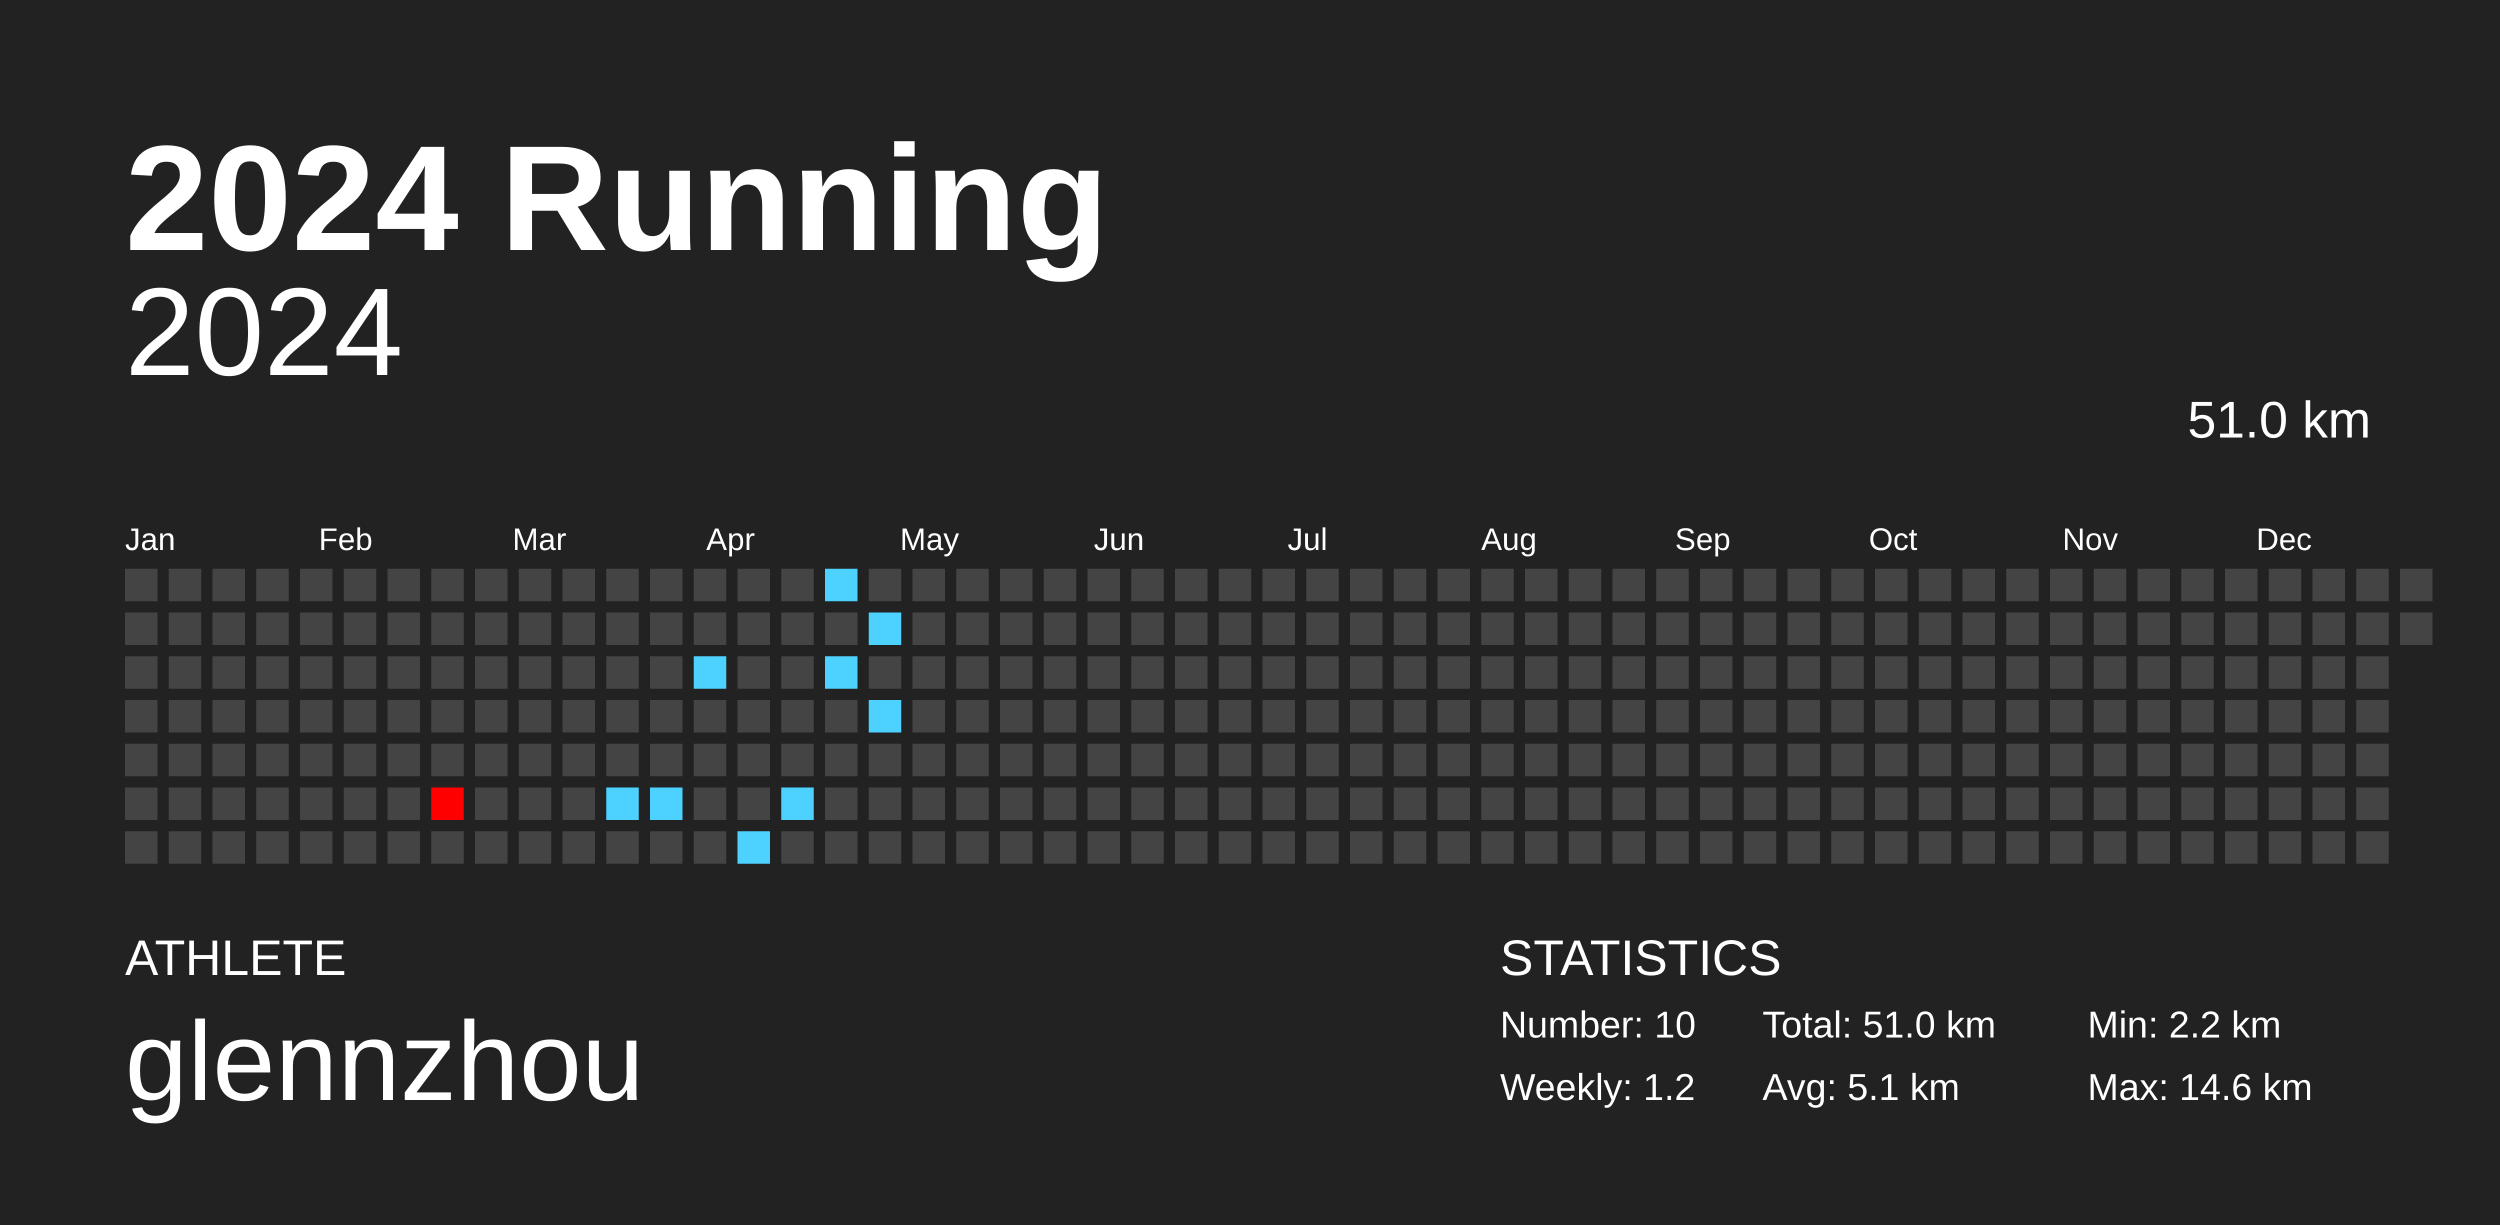
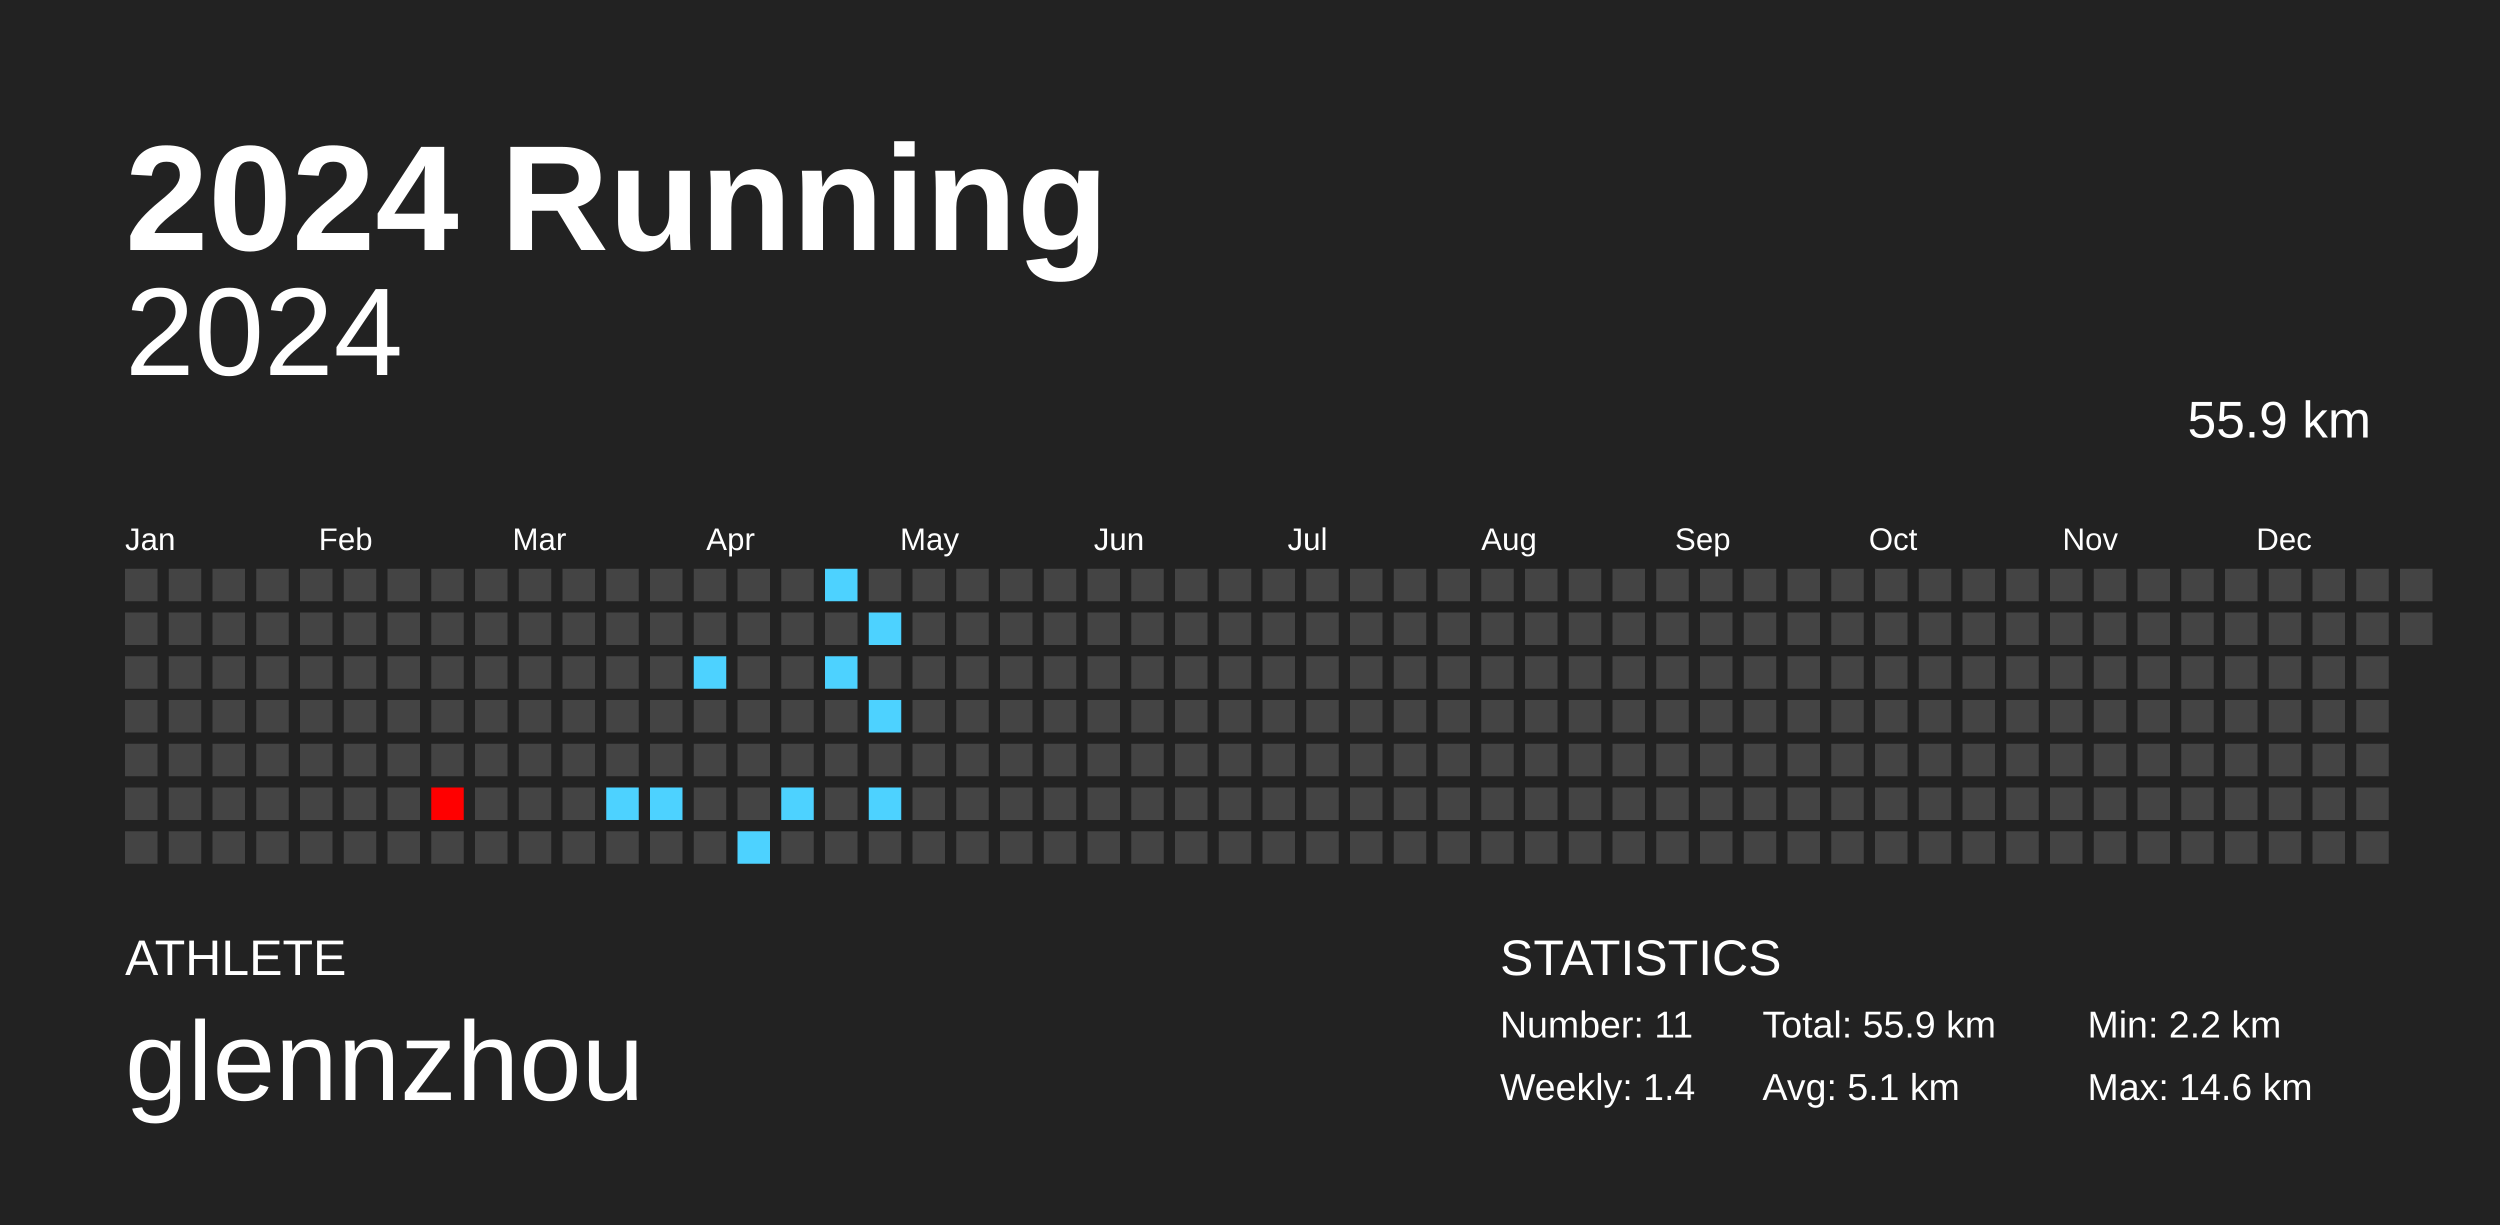
<svg xmlns="http://www.w3.org/2000/svg" baseProfile="full" height="98mm" version="1.1" viewBox="0,0,200,98" width="200mm">
  <defs />
  <rect fill="#222222" height="98" width="200" x="0" y="0" />
  <text fill="#FFFFFF" style="font-size:12px; font-family:Arial; font-weight:bold;" x="10" y="20">2024 Running</text>
  <text fill="#FFFFFF" style="font-size:4px; font-family:Arial" x="10" y="78">ATHLETE</text>
  <text fill="#FFFFFF" style="font-size:9px; font-family:Arial" x="10" y="88">glennzhou</text>
  <text fill="#FFFFFF" style="font-size:4px; font-family:Arial" x="120" y="78">STATISTICS</text>
-   <text fill="#FFFFFF" style="font-size:3px; font-family:Arial" x="120" y="83">Number: 10</text>
-   <text fill="#FFFFFF" style="font-size:3px; font-family:Arial" x="120" y="88">Weekly: 1.2</text>
-   <text fill="#FFFFFF" style="font-size:3px; font-family:Arial" x="141" y="83">Total: 51.0 km</text>
+   <text fill="#FFFFFF" style="font-size:3px; font-family:Arial" x="120" y="83">Number: 11</text>
+   <text fill="#FFFFFF" style="font-size:3px; font-family:Arial" x="120" y="88">Weekly: 1.4</text>
+   <text fill="#FFFFFF" style="font-size:3px; font-family:Arial" x="141" y="83">Total: 55.9 km</text>
  <text fill="#FFFFFF" style="font-size:3px; font-family:Arial" x="141" y="88">Avg: 5.1 km</text>
  <text fill="#FFFFFF" style="font-size:3px; font-family:Arial" x="167" y="83">Min: 2.2 km</text>
  <text fill="#FFFFFF" style="font-size:3px; font-family:Arial" x="167" y="88">Max: 14.6 km</text>
  <text alignment-baseline="hanging" fill="#FFFFFF" style="font-size:10.0px; font-family:Arial;" x="10" y="30">2024</text>
-   <text alignment-baseline="hanging" fill="#FFFFFF" style="font-size:4.125px; font-family:Arial;" x="175" y="35">51.0 km</text>
+   <text alignment-baseline="hanging" fill="#FFFFFF" style="font-size:4.125px; font-family:Arial;" x="175" y="35">55.9 km</text>
  <text fill="#FFFFFF" style="font-size:2.5px; font-family:Arial" x="10.0" y="44">Jan</text>
  <text fill="#FFFFFF" style="font-size:2.5px; font-family:Arial" x="25.5" y="44">Feb</text>
  <text fill="#FFFFFF" style="font-size:2.5px; font-family:Arial" x="41.0" y="44">Mar</text>
  <text fill="#FFFFFF" style="font-size:2.5px; font-family:Arial" x="56.5" y="44">Apr</text>
  <text fill="#FFFFFF" style="font-size:2.5px; font-family:Arial" x="72.0" y="44">May</text>
  <text fill="#FFFFFF" style="font-size:2.5px; font-family:Arial" x="87.5" y="44">Jun</text>
  <text fill="#FFFFFF" style="font-size:2.5px; font-family:Arial" x="103.0" y="44">Jul</text>
  <text fill="#FFFFFF" style="font-size:2.5px; font-family:Arial" x="118.5" y="44">Aug</text>
  <text fill="#FFFFFF" style="font-size:2.5px; font-family:Arial" x="134.0" y="44">Sep</text>
  <text fill="#FFFFFF" style="font-size:2.5px; font-family:Arial" x="149.5" y="44">Oct</text>
  <text fill="#FFFFFF" style="font-size:2.5px; font-family:Arial" x="165.0" y="44">Nov</text>
  <text fill="#FFFFFF" style="font-size:2.5px; font-family:Arial" x="180.5" y="44">Dec</text>
  <rect fill="#444444" height="2.6" width="2.6" x="10.0" y="45.5" />
  <rect fill="#444444" height="2.6" width="2.6" x="10.0" y="49.0" />
  <rect fill="#444444" height="2.6" width="2.6" x="10.0" y="52.5" />
  <rect fill="#444444" height="2.6" width="2.6" x="10.0" y="56.0" />
  <rect fill="#444444" height="2.6" width="2.6" x="10.0" y="59.5" />
  <rect fill="#444444" height="2.6" width="2.6" x="10.0" y="63.0" />
  <rect fill="#444444" height="2.6" width="2.6" x="10.0" y="66.5" />
  <rect fill="#444444" height="2.6" width="2.6" x="13.5" y="45.5" />
  <rect fill="#444444" height="2.6" width="2.6" x="13.5" y="49.0" />
  <rect fill="#444444" height="2.6" width="2.6" x="13.5" y="52.5" />
  <rect fill="#444444" height="2.6" width="2.6" x="13.5" y="56.0" />
  <rect fill="#444444" height="2.6" width="2.6" x="13.5" y="59.5" />
  <rect fill="#444444" height="2.6" width="2.6" x="13.5" y="63.0" />
  <rect fill="#444444" height="2.6" width="2.6" x="13.5" y="66.5" />
  <rect fill="#444444" height="2.6" width="2.6" x="17.0" y="45.5" />
  <rect fill="#444444" height="2.6" width="2.6" x="17.0" y="49.0" />
  <rect fill="#444444" height="2.6" width="2.6" x="17.0" y="52.5" />
  <rect fill="#444444" height="2.6" width="2.6" x="17.0" y="56.0" />
  <rect fill="#444444" height="2.6" width="2.6" x="17.0" y="59.5" />
  <rect fill="#444444" height="2.6" width="2.6" x="17.0" y="63.0" />
  <rect fill="#444444" height="2.6" width="2.6" x="17.0" y="66.5" />
  <rect fill="#444444" height="2.6" width="2.6" x="20.5" y="45.5" />
  <rect fill="#444444" height="2.6" width="2.6" x="20.5" y="49.0" />
  <rect fill="#444444" height="2.6" width="2.6" x="20.5" y="52.5" />
  <rect fill="#444444" height="2.6" width="2.6" x="20.5" y="56.0" />
  <rect fill="#444444" height="2.6" width="2.6" x="20.5" y="59.5" />
  <rect fill="#444444" height="2.6" width="2.6" x="20.5" y="63.0" />
  <rect fill="#444444" height="2.6" width="2.6" x="20.5" y="66.5" />
  <rect fill="#444444" height="2.6" width="2.6" x="24.0" y="45.5" />
  <rect fill="#444444" height="2.6" width="2.6" x="24.0" y="49.0" />
  <rect fill="#444444" height="2.6" width="2.6" x="24.0" y="52.5" />
  <rect fill="#444444" height="2.6" width="2.6" x="24.0" y="56.0" />
  <rect fill="#444444" height="2.6" width="2.6" x="24.0" y="59.5" />
  <rect fill="#444444" height="2.6" width="2.6" x="24.0" y="63.0" />
  <rect fill="#444444" height="2.6" width="2.6" x="24.0" y="66.5" />
  <rect fill="#444444" height="2.6" width="2.6" x="27.5" y="45.5" />
  <rect fill="#444444" height="2.6" width="2.6" x="27.5" y="49.0" />
  <rect fill="#444444" height="2.6" width="2.6" x="27.5" y="52.5" />
  <rect fill="#444444" height="2.6" width="2.6" x="27.5" y="56.0" />
  <rect fill="#444444" height="2.6" width="2.6" x="27.5" y="59.5" />
  <rect fill="#444444" height="2.6" width="2.6" x="27.5" y="63.0" />
  <rect fill="#444444" height="2.6" width="2.6" x="27.5" y="66.5" />
  <rect fill="#444444" height="2.6" width="2.6" x="31.0" y="45.5" />
  <rect fill="#444444" height="2.6" width="2.6" x="31.0" y="49.0" />
  <rect fill="#444444" height="2.6" width="2.6" x="31.0" y="52.5" />
  <rect fill="#444444" height="2.6" width="2.6" x="31.0" y="56.0" />
  <rect fill="#444444" height="2.6" width="2.6" x="31.0" y="59.5" />
  <rect fill="#444444" height="2.6" width="2.6" x="31.0" y="63.0" />
  <rect fill="#444444" height="2.6" width="2.6" x="31.0" y="66.5" />
  <rect fill="#444444" height="2.6" width="2.6" x="34.5" y="45.5" />
  <rect fill="#444444" height="2.6" width="2.6" x="34.5" y="49.0" />
  <rect fill="#444444" height="2.6" width="2.6" x="34.5" y="52.5" />
  <rect fill="#444444" height="2.6" width="2.6" x="34.5" y="56.0" />
  <rect fill="#444444" height="2.6" width="2.6" x="34.5" y="59.5" />
  <rect fill="#ff0000" height="2.6" width="2.6" x="34.5" y="63.0" />
  <rect fill="#444444" height="2.6" width="2.6" x="34.5" y="66.5" />
  <rect fill="#444444" height="2.6" width="2.6" x="38.0" y="45.5" />
  <rect fill="#444444" height="2.6" width="2.6" x="38.0" y="49.0" />
  <rect fill="#444444" height="2.6" width="2.6" x="38.0" y="52.5" />
  <rect fill="#444444" height="2.6" width="2.6" x="38.0" y="56.0" />
  <rect fill="#444444" height="2.6" width="2.6" x="38.0" y="59.5" />
  <rect fill="#444444" height="2.6" width="2.6" x="38.0" y="63.0" />
  <rect fill="#444444" height="2.6" width="2.6" x="38.0" y="66.5" />
  <rect fill="#444444" height="2.6" width="2.6" x="41.5" y="45.5" />
  <rect fill="#444444" height="2.6" width="2.6" x="41.5" y="49.0" />
  <rect fill="#444444" height="2.6" width="2.6" x="41.5" y="52.5" />
  <rect fill="#444444" height="2.6" width="2.6" x="41.5" y="56.0" />
  <rect fill="#444444" height="2.6" width="2.6" x="41.5" y="59.5" />
  <rect fill="#444444" height="2.6" width="2.6" x="41.5" y="63.0" />
  <rect fill="#444444" height="2.6" width="2.6" x="41.5" y="66.5" />
  <rect fill="#444444" height="2.6" width="2.6" x="45.0" y="45.5" />
  <rect fill="#444444" height="2.6" width="2.6" x="45.0" y="49.0" />
  <rect fill="#444444" height="2.6" width="2.6" x="45.0" y="52.5" />
  <rect fill="#444444" height="2.6" width="2.6" x="45.0" y="56.0" />
  <rect fill="#444444" height="2.6" width="2.6" x="45.0" y="59.5" />
  <rect fill="#444444" height="2.6" width="2.6" x="45.0" y="63.0" />
  <rect fill="#444444" height="2.6" width="2.6" x="45.0" y="66.5" />
  <rect fill="#444444" height="2.6" width="2.6" x="48.5" y="45.5" />
  <rect fill="#444444" height="2.6" width="2.6" x="48.5" y="49.0" />
  <rect fill="#444444" height="2.6" width="2.6" x="48.5" y="52.5" />
  <rect fill="#444444" height="2.6" width="2.6" x="48.5" y="56.0" />
  <rect fill="#444444" height="2.6" width="2.6" x="48.5" y="59.5" />
  <rect fill="#4dd2ff" height="2.6" width="2.6" x="48.5" y="63.0" />
  <rect fill="#444444" height="2.6" width="2.6" x="48.5" y="66.5" />
  <rect fill="#444444" height="2.6" width="2.6" x="52.0" y="45.5" />
  <rect fill="#444444" height="2.6" width="2.6" x="52.0" y="49.0" />
  <rect fill="#444444" height="2.6" width="2.6" x="52.0" y="52.5" />
  <rect fill="#444444" height="2.6" width="2.6" x="52.0" y="56.0" />
  <rect fill="#444444" height="2.6" width="2.6" x="52.0" y="59.5" />
  <rect fill="#4dd2ff" height="2.6" width="2.6" x="52.0" y="63.0" />
  <rect fill="#444444" height="2.6" width="2.6" x="52.0" y="66.5" />
  <rect fill="#444444" height="2.6" width="2.6" x="55.5" y="45.5" />
  <rect fill="#444444" height="2.6" width="2.6" x="55.5" y="49.0" />
  <rect fill="#4dd2ff" height="2.6" width="2.6" x="55.5" y="52.5" />
  <rect fill="#444444" height="2.6" width="2.6" x="55.5" y="56.0" />
  <rect fill="#444444" height="2.6" width="2.6" x="55.5" y="59.5" />
  <rect fill="#444444" height="2.6" width="2.6" x="55.5" y="63.0" />
  <rect fill="#444444" height="2.6" width="2.6" x="55.5" y="66.5" />
  <rect fill="#444444" height="2.6" width="2.6" x="59.0" y="45.5" />
  <rect fill="#444444" height="2.6" width="2.6" x="59.0" y="49.0" />
  <rect fill="#444444" height="2.6" width="2.6" x="59.0" y="52.5" />
  <rect fill="#444444" height="2.6" width="2.6" x="59.0" y="56.0" />
  <rect fill="#444444" height="2.6" width="2.6" x="59.0" y="59.5" />
  <rect fill="#444444" height="2.6" width="2.6" x="59.0" y="63.0" />
  <rect fill="#4dd2ff" height="2.6" width="2.6" x="59.0" y="66.5" />
  <rect fill="#444444" height="2.6" width="2.6" x="62.5" y="45.5" />
  <rect fill="#444444" height="2.6" width="2.6" x="62.5" y="49.0" />
  <rect fill="#444444" height="2.6" width="2.6" x="62.5" y="52.5" />
  <rect fill="#444444" height="2.6" width="2.6" x="62.5" y="56.0" />
  <rect fill="#444444" height="2.6" width="2.6" x="62.5" y="59.5" />
  <rect fill="#4dd2ff" height="2.6" width="2.6" x="62.5" y="63.0" />
  <rect fill="#444444" height="2.6" width="2.6" x="62.5" y="66.5" />
  <rect fill="#4dd2ff" height="2.6" width="2.6" x="66.0" y="45.5" />
  <rect fill="#444444" height="2.6" width="2.6" x="66.0" y="49.0" />
  <rect fill="#4dd2ff" height="2.6" width="2.6" x="66.0" y="52.5" />
  <rect fill="#444444" height="2.6" width="2.6" x="66.0" y="56.0" />
  <rect fill="#444444" height="2.6" width="2.6" x="66.0" y="59.5" />
  <rect fill="#444444" height="2.6" width="2.6" x="66.0" y="63.0" />
  <rect fill="#444444" height="2.6" width="2.6" x="66.0" y="66.5" />
  <rect fill="#444444" height="2.6" width="2.6" x="69.5" y="45.5" />
  <rect fill="#4dd2ff" height="2.6" width="2.6" x="69.5" y="49.0" />
  <rect fill="#444444" height="2.6" width="2.6" x="69.5" y="52.5" />
  <rect fill="#4dd2ff" height="2.6" width="2.6" x="69.5" y="56.0" />
  <rect fill="#444444" height="2.6" width="2.6" x="69.5" y="59.5" />
-   <rect fill="#444444" height="2.6" width="2.6" x="69.5" y="63.0" />
+   <rect fill="#4dd2ff" height="2.6" width="2.6" x="69.5" y="63.0" />
  <rect fill="#444444" height="2.6" width="2.6" x="69.5" y="66.5" />
  <rect fill="#444444" height="2.6" width="2.6" x="73.0" y="45.5" />
  <rect fill="#444444" height="2.6" width="2.6" x="73.0" y="49.0" />
  <rect fill="#444444" height="2.6" width="2.6" x="73.0" y="52.5" />
  <rect fill="#444444" height="2.6" width="2.6" x="73.0" y="56.0" />
  <rect fill="#444444" height="2.6" width="2.6" x="73.0" y="59.5" />
  <rect fill="#444444" height="2.6" width="2.6" x="73.0" y="63.0" />
  <rect fill="#444444" height="2.6" width="2.6" x="73.0" y="66.5" />
  <rect fill="#444444" height="2.6" width="2.6" x="76.5" y="45.5" />
  <rect fill="#444444" height="2.6" width="2.6" x="76.5" y="49.0" />
  <rect fill="#444444" height="2.6" width="2.6" x="76.5" y="52.5" />
  <rect fill="#444444" height="2.6" width="2.6" x="76.5" y="56.0" />
  <rect fill="#444444" height="2.6" width="2.6" x="76.5" y="59.5" />
  <rect fill="#444444" height="2.6" width="2.6" x="76.5" y="63.0" />
  <rect fill="#444444" height="2.6" width="2.6" x="76.5" y="66.5" />
  <rect fill="#444444" height="2.6" width="2.6" x="80.0" y="45.5" />
  <rect fill="#444444" height="2.6" width="2.6" x="80.0" y="49.0" />
  <rect fill="#444444" height="2.6" width="2.6" x="80.0" y="52.5" />
  <rect fill="#444444" height="2.6" width="2.6" x="80.0" y="56.0" />
  <rect fill="#444444" height="2.6" width="2.6" x="80.0" y="59.5" />
  <rect fill="#444444" height="2.6" width="2.6" x="80.0" y="63.0" />
  <rect fill="#444444" height="2.6" width="2.6" x="80.0" y="66.5" />
  <rect fill="#444444" height="2.6" width="2.6" x="83.5" y="45.5" />
  <rect fill="#444444" height="2.6" width="2.6" x="83.5" y="49.0" />
  <rect fill="#444444" height="2.6" width="2.6" x="83.5" y="52.5" />
  <rect fill="#444444" height="2.6" width="2.6" x="83.5" y="56.0" />
  <rect fill="#444444" height="2.6" width="2.6" x="83.5" y="59.5" />
  <rect fill="#444444" height="2.6" width="2.6" x="83.5" y="63.0" />
  <rect fill="#444444" height="2.6" width="2.6" x="83.5" y="66.5" />
  <rect fill="#444444" height="2.6" width="2.6" x="87.0" y="45.5" />
  <rect fill="#444444" height="2.6" width="2.6" x="87.0" y="49.0" />
  <rect fill="#444444" height="2.6" width="2.6" x="87.0" y="52.5" />
  <rect fill="#444444" height="2.6" width="2.6" x="87.0" y="56.0" />
  <rect fill="#444444" height="2.6" width="2.6" x="87.0" y="59.5" />
  <rect fill="#444444" height="2.6" width="2.6" x="87.0" y="63.0" />
  <rect fill="#444444" height="2.6" width="2.6" x="87.0" y="66.5" />
  <rect fill="#444444" height="2.6" width="2.6" x="90.5" y="45.5" />
  <rect fill="#444444" height="2.6" width="2.6" x="90.5" y="49.0" />
  <rect fill="#444444" height="2.6" width="2.6" x="90.5" y="52.5" />
  <rect fill="#444444" height="2.6" width="2.6" x="90.5" y="56.0" />
  <rect fill="#444444" height="2.6" width="2.6" x="90.5" y="59.5" />
  <rect fill="#444444" height="2.6" width="2.6" x="90.5" y="63.0" />
  <rect fill="#444444" height="2.6" width="2.6" x="90.5" y="66.5" />
  <rect fill="#444444" height="2.6" width="2.6" x="94.0" y="45.5" />
  <rect fill="#444444" height="2.6" width="2.6" x="94.0" y="49.0" />
  <rect fill="#444444" height="2.6" width="2.6" x="94.0" y="52.5" />
  <rect fill="#444444" height="2.6" width="2.6" x="94.0" y="56.0" />
  <rect fill="#444444" height="2.6" width="2.6" x="94.0" y="59.5" />
  <rect fill="#444444" height="2.6" width="2.6" x="94.0" y="63.0" />
  <rect fill="#444444" height="2.6" width="2.6" x="94.0" y="66.5" />
  <rect fill="#444444" height="2.6" width="2.6" x="97.5" y="45.5" />
  <rect fill="#444444" height="2.6" width="2.6" x="97.5" y="49.0" />
  <rect fill="#444444" height="2.6" width="2.6" x="97.5" y="52.5" />
  <rect fill="#444444" height="2.6" width="2.6" x="97.5" y="56.0" />
  <rect fill="#444444" height="2.6" width="2.6" x="97.5" y="59.5" />
  <rect fill="#444444" height="2.6" width="2.6" x="97.5" y="63.0" />
  <rect fill="#444444" height="2.6" width="2.6" x="97.5" y="66.5" />
  <rect fill="#444444" height="2.6" width="2.6" x="101.0" y="45.5" />
  <rect fill="#444444" height="2.6" width="2.6" x="101.0" y="49.0" />
  <rect fill="#444444" height="2.6" width="2.6" x="101.0" y="52.5" />
  <rect fill="#444444" height="2.6" width="2.6" x="101.0" y="56.0" />
  <rect fill="#444444" height="2.6" width="2.6" x="101.0" y="59.5" />
  <rect fill="#444444" height="2.6" width="2.6" x="101.0" y="63.0" />
  <rect fill="#444444" height="2.6" width="2.6" x="101.0" y="66.5" />
  <rect fill="#444444" height="2.6" width="2.6" x="104.5" y="45.5" />
  <rect fill="#444444" height="2.6" width="2.6" x="104.5" y="49.0" />
  <rect fill="#444444" height="2.6" width="2.6" x="104.5" y="52.5" />
  <rect fill="#444444" height="2.6" width="2.6" x="104.5" y="56.0" />
  <rect fill="#444444" height="2.6" width="2.6" x="104.5" y="59.5" />
  <rect fill="#444444" height="2.6" width="2.6" x="104.5" y="63.0" />
  <rect fill="#444444" height="2.6" width="2.6" x="104.5" y="66.5" />
  <rect fill="#444444" height="2.6" width="2.6" x="108.0" y="45.5" />
  <rect fill="#444444" height="2.6" width="2.6" x="108.0" y="49.0" />
  <rect fill="#444444" height="2.6" width="2.6" x="108.0" y="52.5" />
  <rect fill="#444444" height="2.6" width="2.6" x="108.0" y="56.0" />
  <rect fill="#444444" height="2.6" width="2.6" x="108.0" y="59.5" />
  <rect fill="#444444" height="2.6" width="2.6" x="108.0" y="63.0" />
  <rect fill="#444444" height="2.6" width="2.6" x="108.0" y="66.5" />
  <rect fill="#444444" height="2.6" width="2.6" x="111.5" y="45.5" />
  <rect fill="#444444" height="2.6" width="2.6" x="111.5" y="49.0" />
  <rect fill="#444444" height="2.6" width="2.6" x="111.5" y="52.5" />
  <rect fill="#444444" height="2.6" width="2.6" x="111.5" y="56.0" />
  <rect fill="#444444" height="2.6" width="2.6" x="111.5" y="59.5" />
  <rect fill="#444444" height="2.6" width="2.6" x="111.5" y="63.0" />
  <rect fill="#444444" height="2.6" width="2.6" x="111.5" y="66.5" />
  <rect fill="#444444" height="2.6" width="2.6" x="115.0" y="45.5" />
  <rect fill="#444444" height="2.6" width="2.6" x="115.0" y="49.0" />
  <rect fill="#444444" height="2.6" width="2.6" x="115.0" y="52.5" />
  <rect fill="#444444" height="2.6" width="2.6" x="115.0" y="56.0" />
  <rect fill="#444444" height="2.6" width="2.6" x="115.0" y="59.5" />
  <rect fill="#444444" height="2.6" width="2.6" x="115.0" y="63.0" />
  <rect fill="#444444" height="2.6" width="2.6" x="115.0" y="66.5" />
  <rect fill="#444444" height="2.6" width="2.6" x="118.5" y="45.5" />
  <rect fill="#444444" height="2.6" width="2.6" x="118.5" y="49.0" />
  <rect fill="#444444" height="2.6" width="2.6" x="118.5" y="52.5" />
  <rect fill="#444444" height="2.6" width="2.6" x="118.5" y="56.0" />
  <rect fill="#444444" height="2.6" width="2.6" x="118.5" y="59.5" />
  <rect fill="#444444" height="2.6" width="2.6" x="118.5" y="63.0" />
  <rect fill="#444444" height="2.6" width="2.6" x="118.5" y="66.5" />
  <rect fill="#444444" height="2.6" width="2.6" x="122.0" y="45.5" />
  <rect fill="#444444" height="2.6" width="2.6" x="122.0" y="49.0" />
  <rect fill="#444444" height="2.6" width="2.6" x="122.0" y="52.5" />
  <rect fill="#444444" height="2.6" width="2.6" x="122.0" y="56.0" />
  <rect fill="#444444" height="2.6" width="2.6" x="122.0" y="59.5" />
  <rect fill="#444444" height="2.6" width="2.6" x="122.0" y="63.0" />
  <rect fill="#444444" height="2.6" width="2.6" x="122.0" y="66.5" />
  <rect fill="#444444" height="2.6" width="2.6" x="125.5" y="45.5" />
  <rect fill="#444444" height="2.6" width="2.6" x="125.5" y="49.0" />
  <rect fill="#444444" height="2.6" width="2.6" x="125.5" y="52.5" />
  <rect fill="#444444" height="2.6" width="2.6" x="125.5" y="56.0" />
  <rect fill="#444444" height="2.6" width="2.6" x="125.5" y="59.5" />
  <rect fill="#444444" height="2.6" width="2.6" x="125.5" y="63.0" />
  <rect fill="#444444" height="2.6" width="2.6" x="125.5" y="66.5" />
  <rect fill="#444444" height="2.6" width="2.6" x="129.0" y="45.5" />
  <rect fill="#444444" height="2.6" width="2.6" x="129.0" y="49.0" />
  <rect fill="#444444" height="2.6" width="2.6" x="129.0" y="52.5" />
  <rect fill="#444444" height="2.6" width="2.6" x="129.0" y="56.0" />
  <rect fill="#444444" height="2.6" width="2.6" x="129.0" y="59.5" />
  <rect fill="#444444" height="2.6" width="2.6" x="129.0" y="63.0" />
  <rect fill="#444444" height="2.6" width="2.6" x="129.0" y="66.5" />
  <rect fill="#444444" height="2.6" width="2.6" x="132.5" y="45.5" />
  <rect fill="#444444" height="2.6" width="2.6" x="132.5" y="49.0" />
  <rect fill="#444444" height="2.6" width="2.6" x="132.5" y="52.5" />
  <rect fill="#444444" height="2.6" width="2.6" x="132.5" y="56.0" />
  <rect fill="#444444" height="2.6" width="2.6" x="132.5" y="59.5" />
  <rect fill="#444444" height="2.6" width="2.6" x="132.5" y="63.0" />
  <rect fill="#444444" height="2.6" width="2.6" x="132.5" y="66.5" />
  <rect fill="#444444" height="2.6" width="2.6" x="136.0" y="45.5" />
  <rect fill="#444444" height="2.6" width="2.6" x="136.0" y="49.0" />
  <rect fill="#444444" height="2.6" width="2.6" x="136.0" y="52.5" />
  <rect fill="#444444" height="2.6" width="2.6" x="136.0" y="56.0" />
  <rect fill="#444444" height="2.6" width="2.6" x="136.0" y="59.5" />
  <rect fill="#444444" height="2.6" width="2.6" x="136.0" y="63.0" />
  <rect fill="#444444" height="2.6" width="2.6" x="136.0" y="66.5" />
  <rect fill="#444444" height="2.6" width="2.6" x="139.5" y="45.5" />
  <rect fill="#444444" height="2.6" width="2.6" x="139.5" y="49.0" />
  <rect fill="#444444" height="2.6" width="2.6" x="139.5" y="52.5" />
  <rect fill="#444444" height="2.6" width="2.6" x="139.5" y="56.0" />
  <rect fill="#444444" height="2.6" width="2.6" x="139.5" y="59.5" />
  <rect fill="#444444" height="2.6" width="2.6" x="139.5" y="63.0" />
  <rect fill="#444444" height="2.6" width="2.6" x="139.5" y="66.5" />
  <rect fill="#444444" height="2.6" width="2.6" x="143.0" y="45.5" />
  <rect fill="#444444" height="2.6" width="2.6" x="143.0" y="49.0" />
  <rect fill="#444444" height="2.6" width="2.6" x="143.0" y="52.5" />
  <rect fill="#444444" height="2.6" width="2.6" x="143.0" y="56.0" />
  <rect fill="#444444" height="2.6" width="2.6" x="143.0" y="59.5" />
  <rect fill="#444444" height="2.6" width="2.6" x="143.0" y="63.0" />
  <rect fill="#444444" height="2.6" width="2.6" x="143.0" y="66.5" />
  <rect fill="#444444" height="2.6" width="2.6" x="146.5" y="45.5" />
  <rect fill="#444444" height="2.6" width="2.6" x="146.5" y="49.0" />
  <rect fill="#444444" height="2.6" width="2.6" x="146.5" y="52.5" />
  <rect fill="#444444" height="2.6" width="2.6" x="146.5" y="56.0" />
  <rect fill="#444444" height="2.6" width="2.6" x="146.5" y="59.5" />
  <rect fill="#444444" height="2.6" width="2.6" x="146.5" y="63.0" />
  <rect fill="#444444" height="2.6" width="2.6" x="146.5" y="66.5" />
  <rect fill="#444444" height="2.6" width="2.6" x="150.0" y="45.5" />
  <rect fill="#444444" height="2.6" width="2.6" x="150.0" y="49.0" />
  <rect fill="#444444" height="2.6" width="2.6" x="150.0" y="52.5" />
  <rect fill="#444444" height="2.6" width="2.6" x="150.0" y="56.0" />
  <rect fill="#444444" height="2.6" width="2.6" x="150.0" y="59.5" />
  <rect fill="#444444" height="2.6" width="2.6" x="150.0" y="63.0" />
  <rect fill="#444444" height="2.6" width="2.6" x="150.0" y="66.5" />
  <rect fill="#444444" height="2.6" width="2.6" x="153.5" y="45.5" />
  <rect fill="#444444" height="2.6" width="2.6" x="153.5" y="49.0" />
  <rect fill="#444444" height="2.6" width="2.6" x="153.5" y="52.5" />
  <rect fill="#444444" height="2.6" width="2.6" x="153.5" y="56.0" />
  <rect fill="#444444" height="2.6" width="2.6" x="153.5" y="59.5" />
  <rect fill="#444444" height="2.6" width="2.6" x="153.5" y="63.0" />
  <rect fill="#444444" height="2.6" width="2.6" x="153.5" y="66.5" />
  <rect fill="#444444" height="2.6" width="2.6" x="157.0" y="45.5" />
  <rect fill="#444444" height="2.6" width="2.6" x="157.0" y="49.0" />
  <rect fill="#444444" height="2.6" width="2.6" x="157.0" y="52.5" />
  <rect fill="#444444" height="2.6" width="2.6" x="157.0" y="56.0" />
  <rect fill="#444444" height="2.6" width="2.6" x="157.0" y="59.5" />
  <rect fill="#444444" height="2.6" width="2.6" x="157.0" y="63.0" />
  <rect fill="#444444" height="2.6" width="2.6" x="157.0" y="66.5" />
  <rect fill="#444444" height="2.6" width="2.6" x="160.5" y="45.5" />
  <rect fill="#444444" height="2.6" width="2.6" x="160.5" y="49.0" />
  <rect fill="#444444" height="2.6" width="2.6" x="160.5" y="52.5" />
  <rect fill="#444444" height="2.6" width="2.6" x="160.5" y="56.0" />
  <rect fill="#444444" height="2.6" width="2.6" x="160.5" y="59.5" />
  <rect fill="#444444" height="2.6" width="2.6" x="160.5" y="63.0" />
  <rect fill="#444444" height="2.6" width="2.6" x="160.5" y="66.5" />
  <rect fill="#444444" height="2.6" width="2.6" x="164.0" y="45.5" />
  <rect fill="#444444" height="2.6" width="2.6" x="164.0" y="49.0" />
  <rect fill="#444444" height="2.6" width="2.6" x="164.0" y="52.5" />
  <rect fill="#444444" height="2.6" width="2.6" x="164.0" y="56.0" />
  <rect fill="#444444" height="2.6" width="2.6" x="164.0" y="59.5" />
  <rect fill="#444444" height="2.6" width="2.6" x="164.0" y="63.0" />
  <rect fill="#444444" height="2.6" width="2.6" x="164.0" y="66.5" />
  <rect fill="#444444" height="2.6" width="2.6" x="167.5" y="45.5" />
  <rect fill="#444444" height="2.6" width="2.6" x="167.5" y="49.0" />
  <rect fill="#444444" height="2.6" width="2.6" x="167.5" y="52.5" />
  <rect fill="#444444" height="2.6" width="2.6" x="167.5" y="56.0" />
  <rect fill="#444444" height="2.6" width="2.6" x="167.5" y="59.5" />
  <rect fill="#444444" height="2.6" width="2.6" x="167.5" y="63.0" />
  <rect fill="#444444" height="2.6" width="2.6" x="167.5" y="66.5" />
  <rect fill="#444444" height="2.6" width="2.6" x="171.0" y="45.5" />
  <rect fill="#444444" height="2.6" width="2.6" x="171.0" y="49.0" />
  <rect fill="#444444" height="2.6" width="2.6" x="171.0" y="52.5" />
  <rect fill="#444444" height="2.6" width="2.6" x="171.0" y="56.0" />
  <rect fill="#444444" height="2.6" width="2.6" x="171.0" y="59.5" />
  <rect fill="#444444" height="2.6" width="2.6" x="171.0" y="63.0" />
  <rect fill="#444444" height="2.6" width="2.6" x="171.0" y="66.5" />
  <rect fill="#444444" height="2.6" width="2.6" x="174.5" y="45.5" />
  <rect fill="#444444" height="2.6" width="2.6" x="174.5" y="49.0" />
  <rect fill="#444444" height="2.6" width="2.6" x="174.5" y="52.5" />
  <rect fill="#444444" height="2.6" width="2.6" x="174.5" y="56.0" />
  <rect fill="#444444" height="2.6" width="2.6" x="174.5" y="59.5" />
  <rect fill="#444444" height="2.6" width="2.6" x="174.5" y="63.0" />
  <rect fill="#444444" height="2.6" width="2.6" x="174.5" y="66.5" />
  <rect fill="#444444" height="2.6" width="2.6" x="178.0" y="45.5" />
  <rect fill="#444444" height="2.6" width="2.6" x="178.0" y="49.0" />
  <rect fill="#444444" height="2.6" width="2.6" x="178.0" y="52.5" />
  <rect fill="#444444" height="2.6" width="2.6" x="178.0" y="56.0" />
  <rect fill="#444444" height="2.6" width="2.6" x="178.0" y="59.5" />
  <rect fill="#444444" height="2.6" width="2.6" x="178.0" y="63.0" />
  <rect fill="#444444" height="2.6" width="2.6" x="178.0" y="66.5" />
  <rect fill="#444444" height="2.6" width="2.6" x="181.5" y="45.5" />
  <rect fill="#444444" height="2.6" width="2.6" x="181.5" y="49.0" />
  <rect fill="#444444" height="2.6" width="2.6" x="181.5" y="52.5" />
  <rect fill="#444444" height="2.6" width="2.6" x="181.5" y="56.0" />
  <rect fill="#444444" height="2.6" width="2.6" x="181.5" y="59.5" />
  <rect fill="#444444" height="2.6" width="2.6" x="181.5" y="63.0" />
  <rect fill="#444444" height="2.6" width="2.6" x="181.5" y="66.5" />
  <rect fill="#444444" height="2.6" width="2.6" x="185.0" y="45.5" />
  <rect fill="#444444" height="2.6" width="2.6" x="185.0" y="49.0" />
  <rect fill="#444444" height="2.6" width="2.6" x="185.0" y="52.5" />
  <rect fill="#444444" height="2.6" width="2.6" x="185.0" y="56.0" />
  <rect fill="#444444" height="2.6" width="2.6" x="185.0" y="59.5" />
  <rect fill="#444444" height="2.6" width="2.6" x="185.0" y="63.0" />
  <rect fill="#444444" height="2.6" width="2.6" x="185.0" y="66.5" />
  <rect fill="#444444" height="2.6" width="2.6" x="188.5" y="45.5" />
  <rect fill="#444444" height="2.6" width="2.6" x="188.5" y="49.0" />
  <rect fill="#444444" height="2.6" width="2.6" x="188.5" y="52.5" />
  <rect fill="#444444" height="2.6" width="2.6" x="188.5" y="56.0" />
  <rect fill="#444444" height="2.6" width="2.6" x="188.5" y="59.5" />
  <rect fill="#444444" height="2.6" width="2.6" x="188.5" y="63.0" />
  <rect fill="#444444" height="2.6" width="2.6" x="188.5" y="66.5" />
  <rect fill="#444444" height="2.6" width="2.6" x="192.0" y="45.5" />
  <rect fill="#444444" height="2.6" width="2.6" x="192.0" y="49.0" />
</svg>
